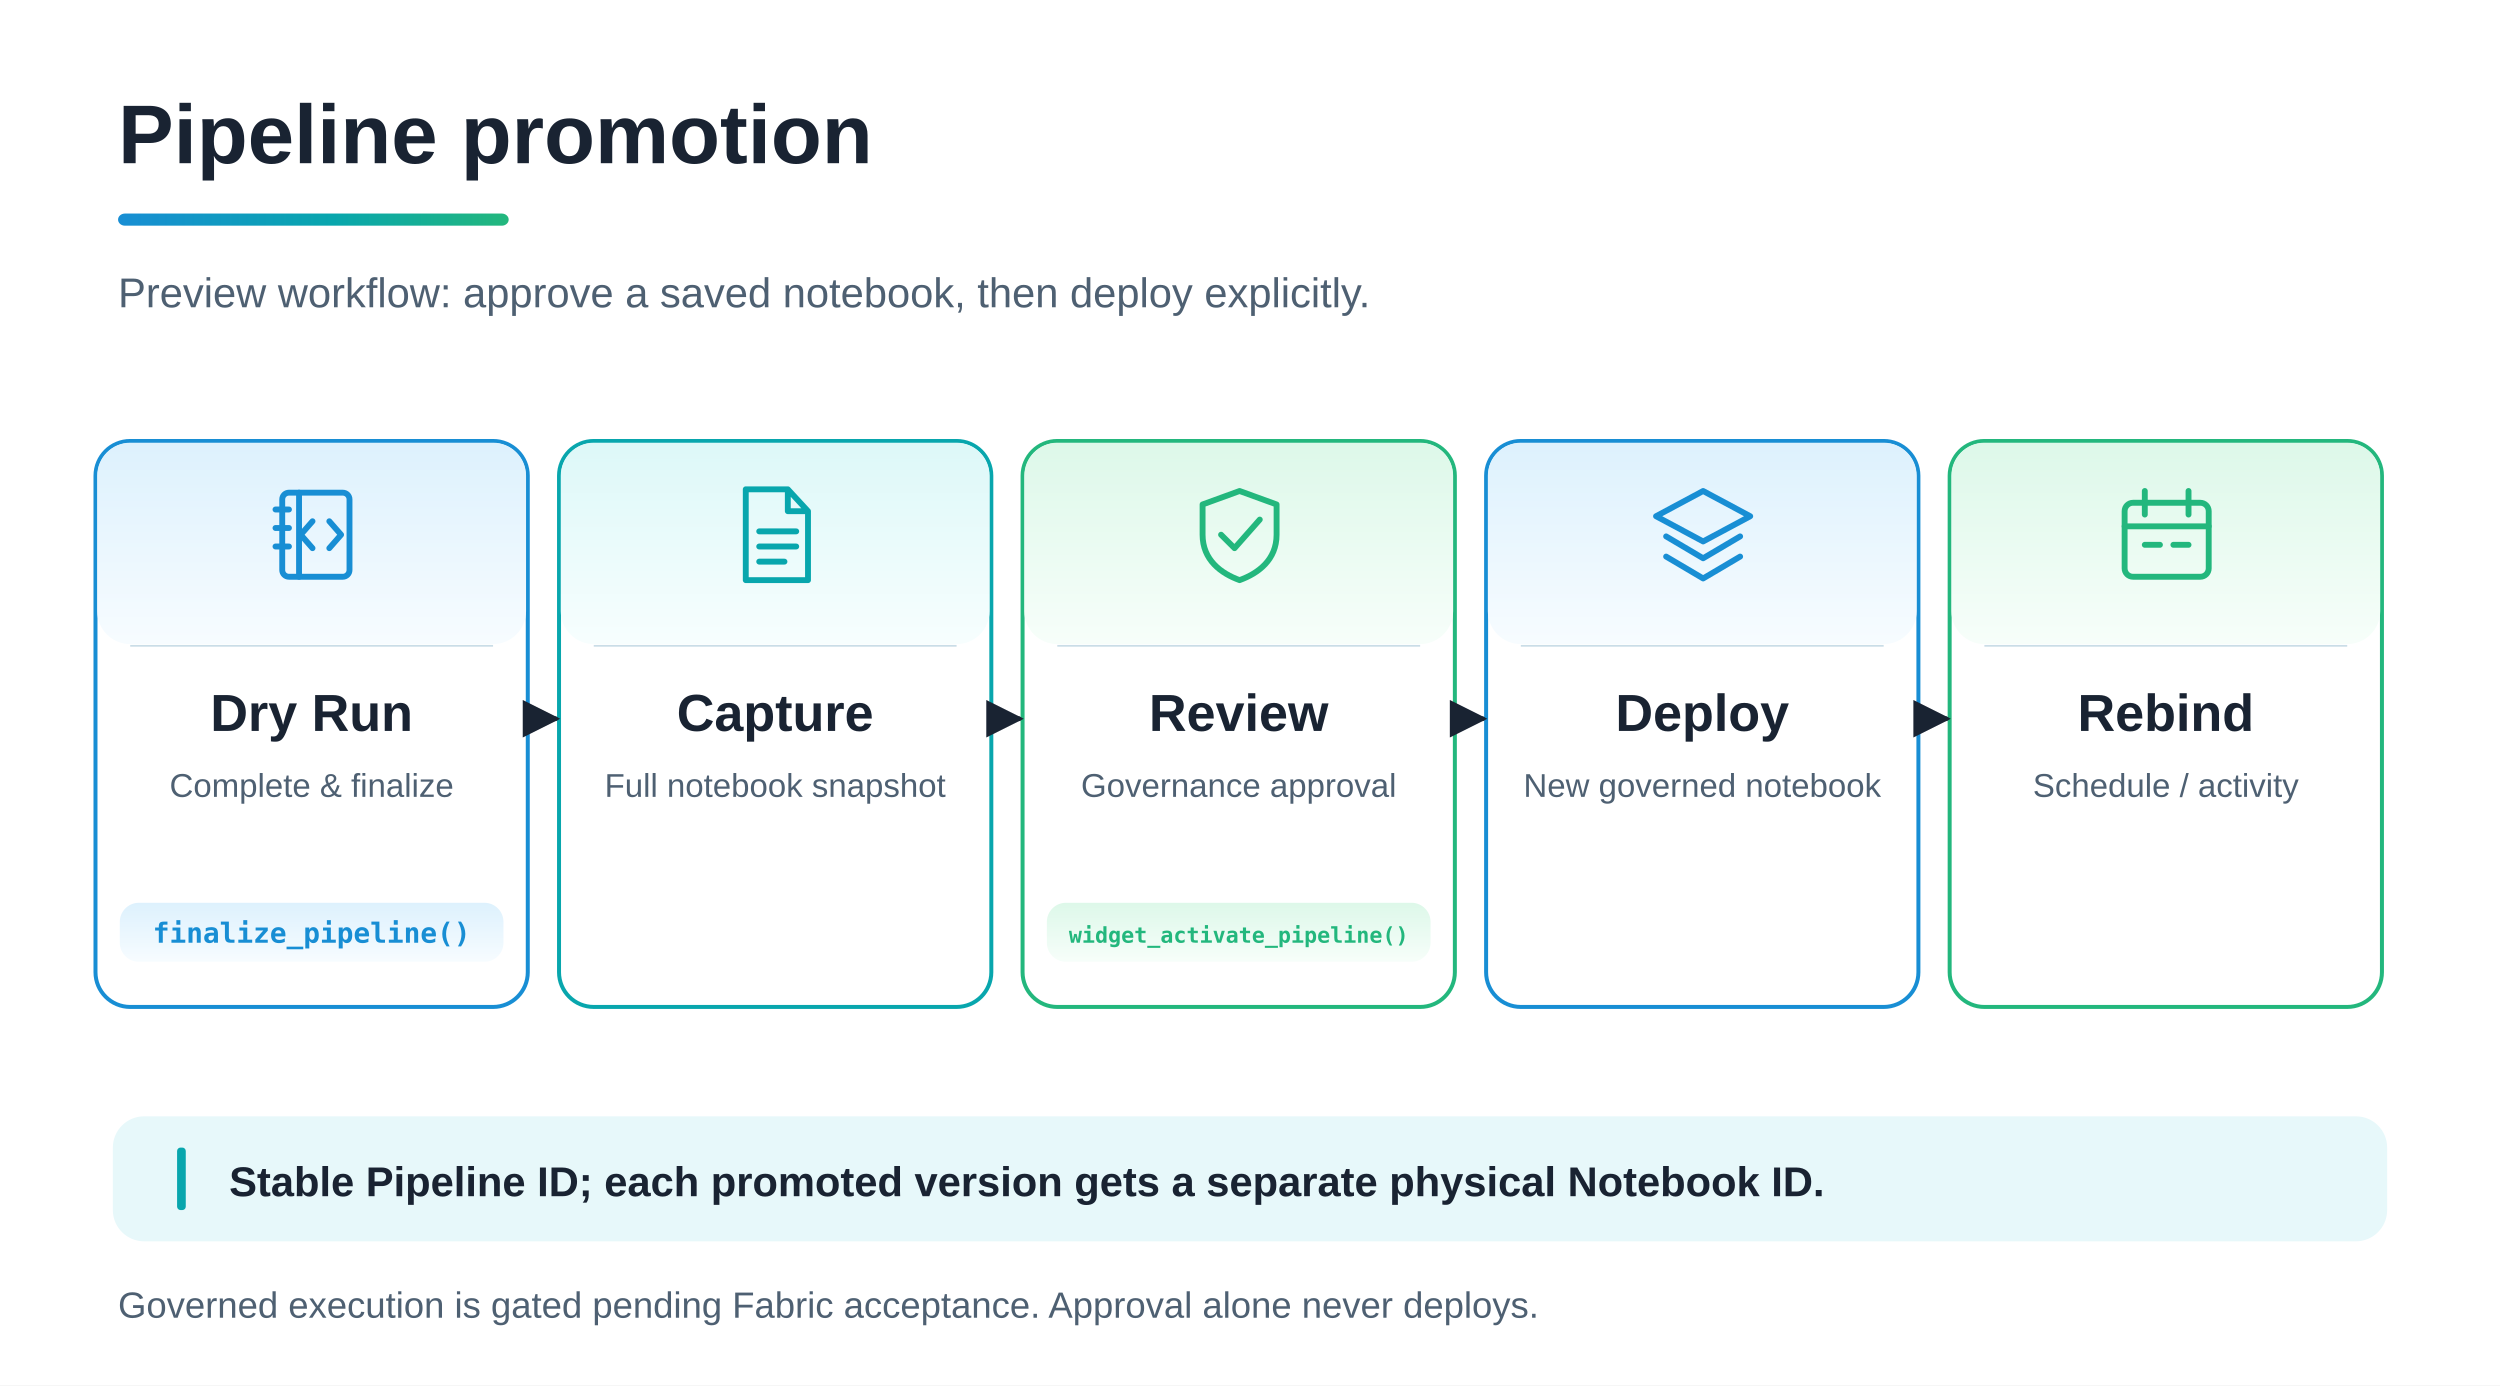
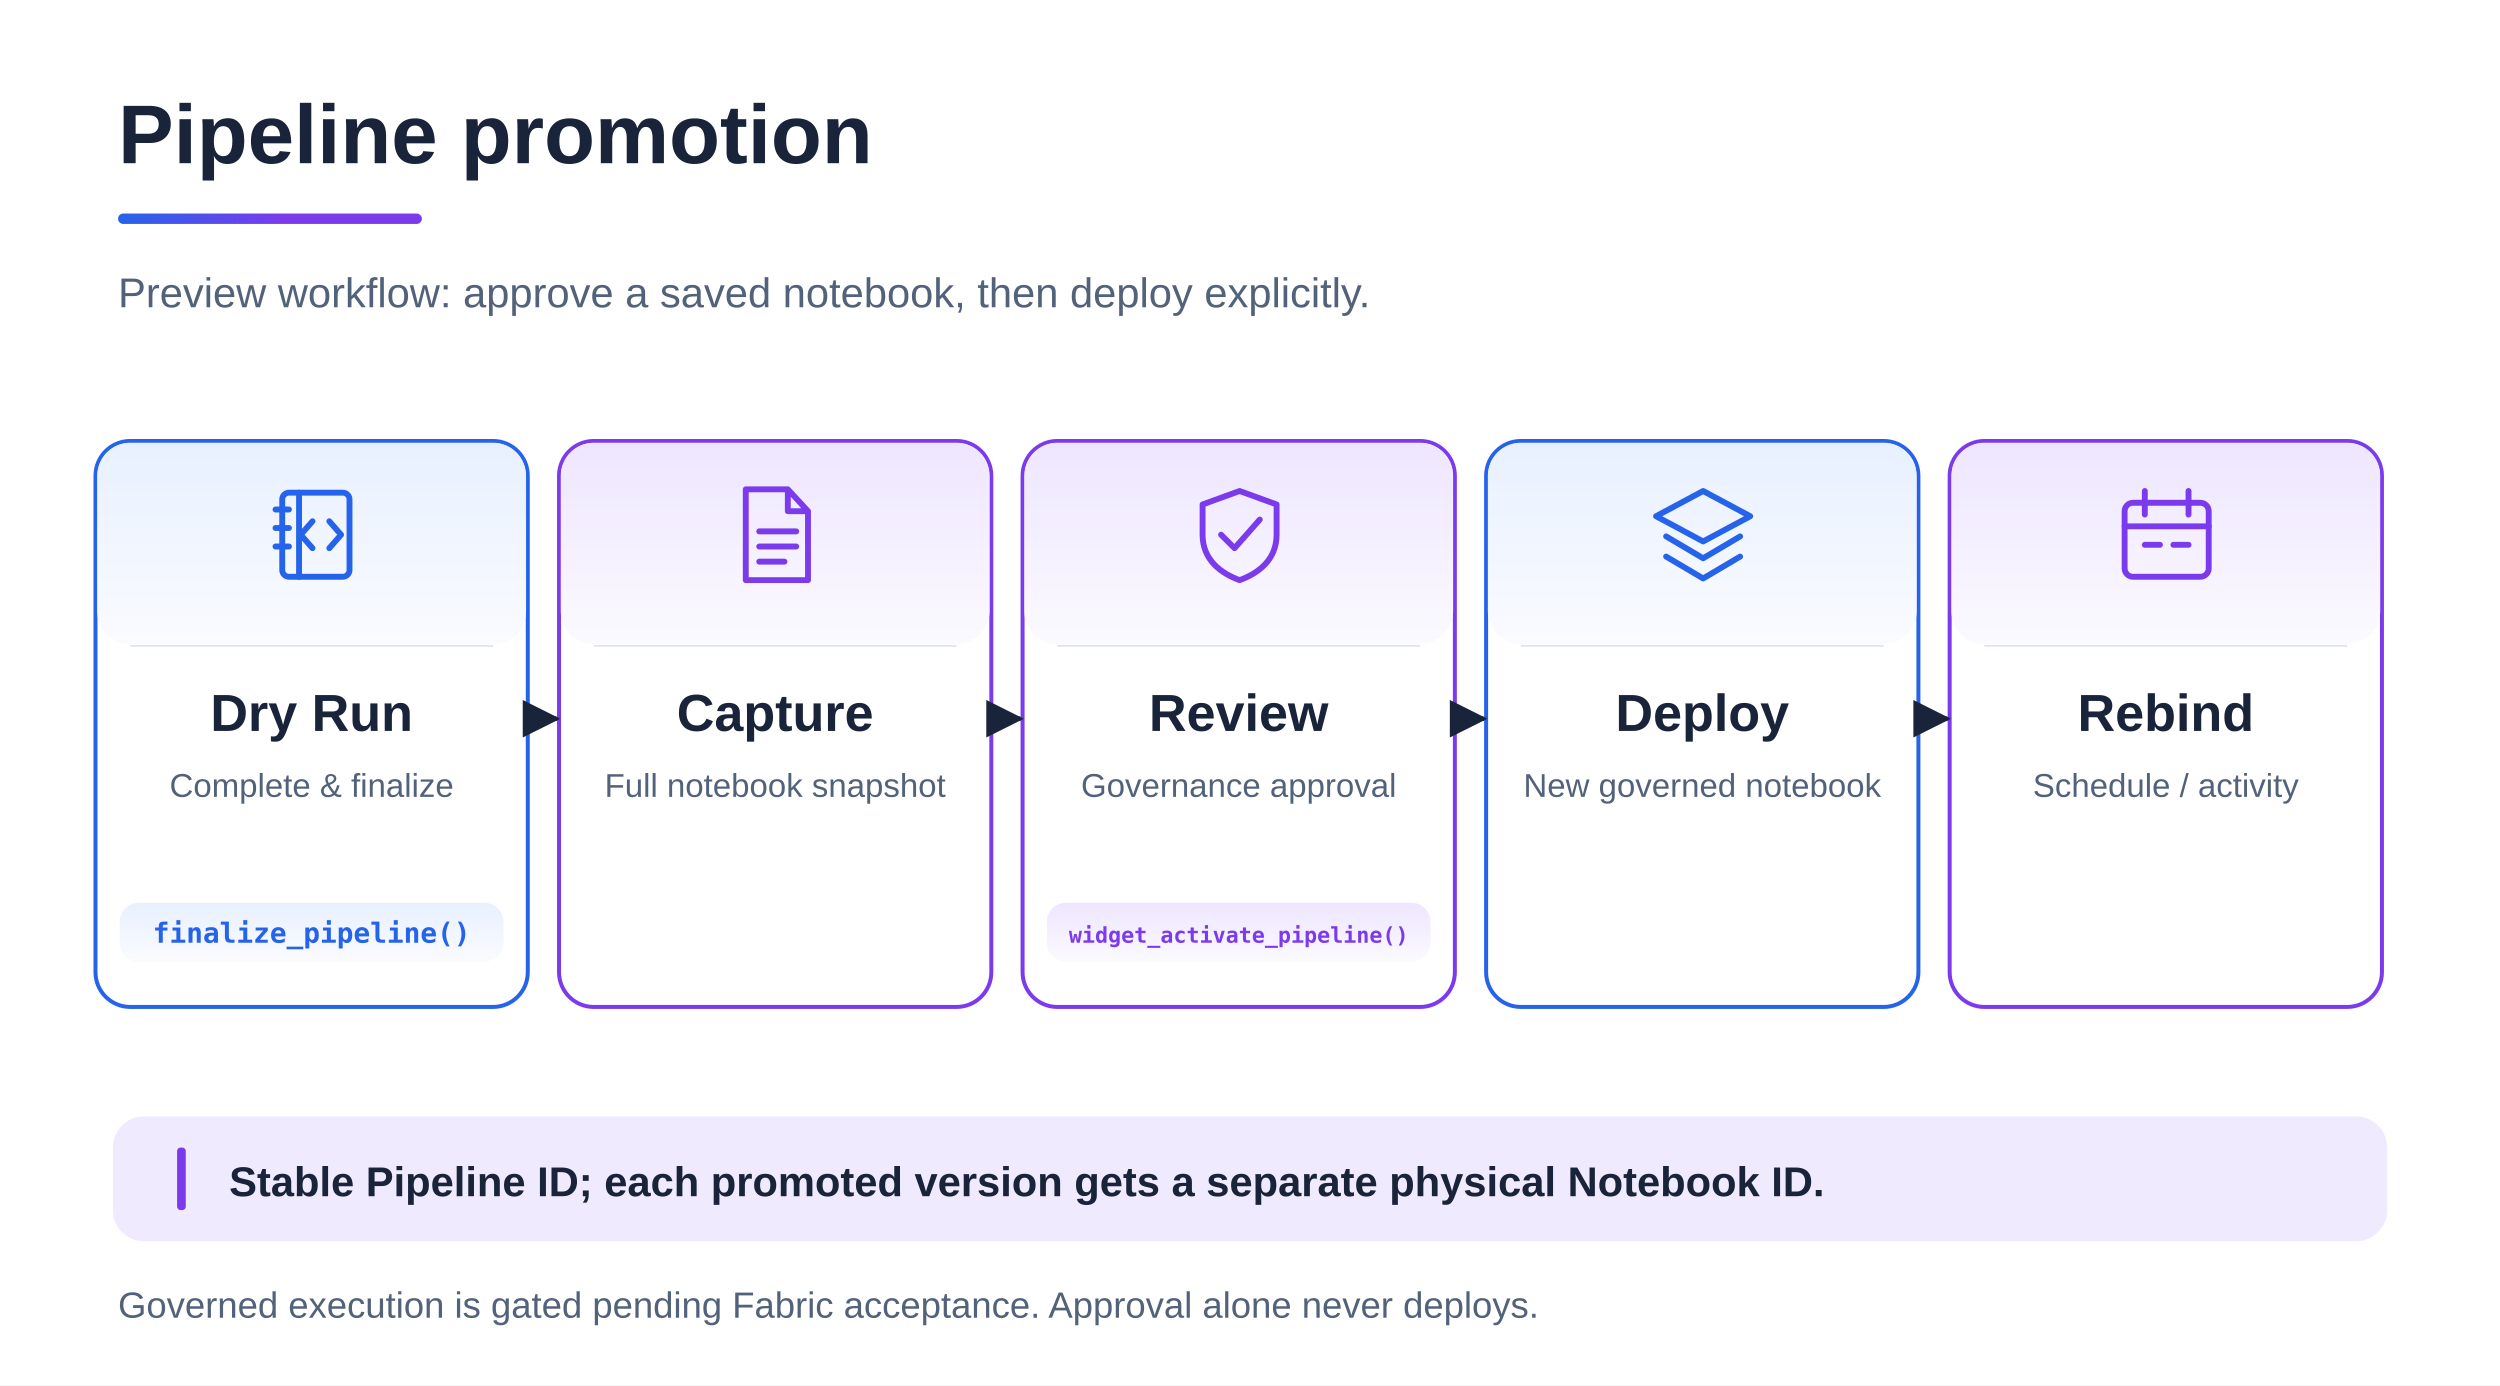
<svg xmlns="http://www.w3.org/2000/svg" width="1440" height="798" viewBox="0 0 1440 798" role="img" aria-label="Pipeline promotion">
  <defs>
    <linearGradient id="accent">
-       <stop offset="0%" stop-color="#188ED4" />
-       <stop offset="55%" stop-color="#08A6AD" />
-       <stop offset="100%" stop-color="#23B77D" />
+       <stop offset="0%" stop-color="#2563EB" />
+       <stop offset="55%" stop-color="#7C3AED" />
+       <stop offset="100%" stop-color="#7C3AED" />
    </linearGradient>
    <linearGradient id="bl" x2="0" y2="1">
-       <stop offset="0%" stop-color="#DDF1FD" />
-       <stop offset="100%" stop-color="#F7FCFF" />
+       <stop offset="0%" stop-color="#E8F0FF" />
+       <stop offset="100%" stop-color="#FAFBFF" />
    </linearGradient>
    <linearGradient id="gr" x2="0" y2="1">
-       <stop offset="0%" stop-color="#DDF8E9" />
-       <stop offset="100%" stop-color="#F7FEFA" />
+       <stop offset="0%" stop-color="#EEE6FF" />
+       <stop offset="100%" stop-color="#FBFAFF" />
    </linearGradient>
    <linearGradient id="aq" x2="0" y2="1">
-       <stop offset="0%" stop-color="#DDF8F8" />
-       <stop offset="100%" stop-color="#F7FEFE" />
+       <stop offset="0%" stop-color="#EEE6FF" />
+       <stop offset="100%" stop-color="#FBFAFF" />
    </linearGradient>
    <marker id="ar" markerWidth="8" markerHeight="8" refX="7" refY="4" orient="auto">
-       <path d="M0 0L8 4L0 8Z" fill="#192332" />
+       <path d="M0 0L8 4L0 8Z" fill="#19243A" />
    </marker>
  </defs>
  <rect width="1440" height="798" fill="#fff" />
-   <text x="68" y="94" fill="#192332" font-family="Arial,Helvetica,sans-serif" font-size="48" font-weight="700" text-anchor="start">Pipeline promotion</text>
-   <rect x="68" y="123" width="225" height="7" rx="4" fill="url(#accent)" />
-   <text x="68" y="177" fill="#4E6072" font-family="Arial,Helvetica,sans-serif" font-size="24" font-weight="400" text-anchor="start">Preview workflow: approve a saved notebook, then deploy explicitly.</text>
-   <rect x="55" y="254" width="249" height="326" rx="20" fill="#FFFFFF" stroke="#188ED4" stroke-width="2.3" />
-   <path d="M75 372H284" stroke="#CADDE7" stroke-width="1" />
+   <text x="68" y="94" fill="#19243A" font-family="Segoe UI,Arial,sans-serif" font-size="48" font-weight="700" text-anchor="start">Pipeline promotion</text>
+   <rect x="68" y="123" width="175" height="6" rx="3" fill="url(#accent)" />
+   <text x="68" y="177" fill="#52627A" font-family="Segoe UI,Arial,sans-serif" font-size="24" font-weight="400" text-anchor="start">Preview workflow: approve a saved notebook, then deploy explicitly.</text>
+   <rect x="55" y="254" width="249" height="326" rx="20" fill="#FFFFFF" stroke="#2563EB" stroke-width="2.3" />
+   <path d="M75 372H284" stroke="#DDE3F3" stroke-width="1" />
  <rect x="56" y="255" width="247" height="116" rx="19" fill="url(#bl)" stroke="none" stroke-width="0" />
-   <g transform="translate(149 277) scale(0.96875)" fill="none" stroke="#188ED4" stroke-width="3.5" stroke-linejoin="round" stroke-linecap="round">
+   <g transform="translate(149 277) scale(0.96875)" fill="none" stroke="#2563EB" stroke-width="3.5" stroke-linejoin="round" stroke-linecap="round">
    <rect x="14" y="7" width="40" height="50" rx="4" />
    <path d="M24 7v50M10 17h8M10 28h8M10 39h8M32 24l-7 8 7 8M42 24l7 8-7 8" />
  </g>
-   <text x="179.5" y="421" fill="#192332" font-family="Arial,Helvetica,sans-serif" font-size="30" font-weight="700" text-anchor="middle">Dry Run</text>
-   <text x="179.5" y="459" fill="#4E6072" font-family="Arial,Helvetica,sans-serif" font-size="19" font-weight="400" text-anchor="middle">Complete &amp; finalize</text>
+   <text x="179.5" y="421" fill="#19243A" font-family="Segoe UI,Arial,sans-serif" font-size="30" font-weight="700" text-anchor="middle">Dry Run</text>
+   <text x="179.5" y="459" fill="#52627A" font-family="Segoe UI,Arial,sans-serif" font-size="19" font-weight="400" text-anchor="middle">Complete &amp; finalize</text>
  <rect x="69" y="520" width="221" height="34" rx="11" fill="url(#bl)" stroke="none" stroke-width="0" />
-   <text x="179.5" y="543" fill="#188ED4" font-family="Consolas,Menlo,monospace" font-size="16" font-weight="600" text-anchor="middle">finalize_pipeline()</text>
-   <rect x="322" y="254" width="249" height="326" rx="20" fill="#FFFFFF" stroke="#08A6AD" stroke-width="2.3" />
-   <path d="M342 372H551" stroke="#CADDE7" stroke-width="1" />
+   <text x="179.5" y="543" fill="#2563EB" font-family="Cascadia Code,Consolas,monospace" font-size="16" font-weight="600" text-anchor="middle">finalize_pipeline()</text>
+   <rect x="322" y="254" width="249" height="326" rx="20" fill="#FFFFFF" stroke="#7C3AED" stroke-width="2.3" />
+   <path d="M342 372H551" stroke="#DDE3F3" stroke-width="1" />
  <rect x="323" y="255" width="247" height="116" rx="19" fill="url(#aq)" stroke="none" stroke-width="0" />
-   <g transform="translate(416 277) scale(0.96875)" fill="none" stroke="#08A6AD" stroke-width="3.5" stroke-linejoin="round" stroke-linecap="round">
+   <g transform="translate(416 277) scale(0.96875)" fill="none" stroke="#7C3AED" stroke-width="3.5" stroke-linejoin="round" stroke-linecap="round">
    <path d="M14 5h25l12 13v41H14zM39 5v13h12M22 30h22M22 39h22M22 48h15" />
  </g>
-   <text x="446.5" y="421" fill="#192332" font-family="Arial,Helvetica,sans-serif" font-size="30" font-weight="700" text-anchor="middle">Capture</text>
-   <text x="446.5" y="459" fill="#4E6072" font-family="Arial,Helvetica,sans-serif" font-size="19" font-weight="400" text-anchor="middle">Full notebook snapshot</text>
-   <rect x="589" y="254" width="249" height="326" rx="20" fill="#FFFFFF" stroke="#23B77D" stroke-width="2.3" />
-   <path d="M609 372H818" stroke="#CADDE7" stroke-width="1" />
+   <text x="446.5" y="421" fill="#19243A" font-family="Segoe UI,Arial,sans-serif" font-size="30" font-weight="700" text-anchor="middle">Capture</text>
+   <text x="446.5" y="459" fill="#52627A" font-family="Segoe UI,Arial,sans-serif" font-size="19" font-weight="400" text-anchor="middle">Full notebook snapshot</text>
+   <rect x="589" y="254" width="249" height="326" rx="20" fill="#FFFFFF" stroke="#7C3AED" stroke-width="2.3" />
+   <path d="M609 372H818" stroke="#DDE3F3" stroke-width="1" />
  <rect x="590" y="255" width="247" height="116" rx="19" fill="url(#gr)" stroke="none" stroke-width="0" />
-   <g transform="translate(683 277) scale(0.96875)" fill="none" stroke="#23B77D" stroke-width="3.5" stroke-linejoin="round" stroke-linecap="round">
+   <g transform="translate(683 277) scale(0.96875)" fill="none" stroke="#7C3AED" stroke-width="3.5" stroke-linejoin="round" stroke-linecap="round">
    <path d="M32 6 54 14v18c0 15-11 23-22 27C21 55 10 47 10 32V14Z" />
    <path d="m21 32 8 8 15-17" />
  </g>
-   <text x="713.5" y="421" fill="#192332" font-family="Arial,Helvetica,sans-serif" font-size="30" font-weight="700" text-anchor="middle">Review</text>
-   <text x="713.5" y="459" fill="#4E6072" font-family="Arial,Helvetica,sans-serif" font-size="19" font-weight="400" text-anchor="middle">Governance approval</text>
+   <text x="713.5" y="421" fill="#19243A" font-family="Segoe UI,Arial,sans-serif" font-size="30" font-weight="700" text-anchor="middle">Review</text>
+   <text x="713.5" y="459" fill="#52627A" font-family="Segoe UI,Arial,sans-serif" font-size="19" font-weight="400" text-anchor="middle">Governance approval</text>
  <rect x="603" y="520" width="221" height="34" rx="11" fill="url(#gr)" stroke="none" stroke-width="0" />
-   <text x="713.5" y="543" fill="#23B77D" font-family="Consolas,Menlo,monospace" font-size="12.5" font-weight="600" text-anchor="middle">widget_activate_pipeline()</text>
-   <rect x="856" y="254" width="249" height="326" rx="20" fill="#FFFFFF" stroke="#188ED4" stroke-width="2.3" />
-   <path d="M876 372H1085" stroke="#CADDE7" stroke-width="1" />
+   <text x="713.5" y="543" fill="#7C3AED" font-family="Cascadia Code,Consolas,monospace" font-size="12.5" font-weight="600" text-anchor="middle">widget_activate_pipeline()</text>
+   <rect x="856" y="254" width="249" height="326" rx="20" fill="#FFFFFF" stroke="#2563EB" stroke-width="2.3" />
+   <path d="M876 372H1085" stroke="#DDE3F3" stroke-width="1" />
  <rect x="857" y="255" width="247" height="116" rx="19" fill="url(#bl)" stroke="none" stroke-width="0" />
-   <g transform="translate(950 277) scale(0.96875)" fill="none" stroke="#188ED4" stroke-width="3.5" stroke-linejoin="round" stroke-linecap="round">
+   <g transform="translate(950 277) scale(0.96875)" fill="none" stroke="#2563EB" stroke-width="3.5" stroke-linejoin="round" stroke-linecap="round">
    <path d="M32 6 60 21 32 36 4 21 32 6ZM10 33 32 46 54 33M10 45 32 58 54 45" />
  </g>
-   <text x="980.5" y="421" fill="#192332" font-family="Arial,Helvetica,sans-serif" font-size="30" font-weight="700" text-anchor="middle">Deploy</text>
-   <text x="980.5" y="459" fill="#4E6072" font-family="Arial,Helvetica,sans-serif" font-size="19" font-weight="400" text-anchor="middle">New governed notebook</text>
-   <rect x="1123" y="254" width="249" height="326" rx="20" fill="#FFFFFF" stroke="#23B77D" stroke-width="2.3" />
-   <path d="M1143 372H1352" stroke="#CADDE7" stroke-width="1" />
+   <text x="980.5" y="421" fill="#19243A" font-family="Segoe UI,Arial,sans-serif" font-size="30" font-weight="700" text-anchor="middle">Deploy</text>
+   <text x="980.5" y="459" fill="#52627A" font-family="Segoe UI,Arial,sans-serif" font-size="19" font-weight="400" text-anchor="middle">New governed notebook</text>
+   <rect x="1123" y="254" width="249" height="326" rx="20" fill="#FFFFFF" stroke="#7C3AED" stroke-width="2.3" />
+   <path d="M1143 372H1352" stroke="#DDE3F3" stroke-width="1" />
  <rect x="1124" y="255" width="247" height="116" rx="19" fill="url(#gr)" stroke="none" stroke-width="0" />
-   <g transform="translate(1217 277) scale(0.96875)" fill="none" stroke="#23B77D" stroke-width="3.5" stroke-linejoin="round" stroke-linecap="round">
+   <g transform="translate(1217 277) scale(0.96875)" fill="none" stroke="#7C3AED" stroke-width="3.5" stroke-linejoin="round" stroke-linecap="round">
    <rect x="7" y="13" width="50" height="44" rx="5" />
    <path d="M7 27h50M19 6v14M45 6v14M19 38h9M36 38h9" />
  </g>
-   <text x="1247.5" y="421" fill="#192332" font-family="Arial,Helvetica,sans-serif" font-size="30" font-weight="700" text-anchor="middle">Rebind</text>
-   <text x="1247.5" y="459" fill="#4E6072" font-family="Arial,Helvetica,sans-serif" font-size="19" font-weight="400" text-anchor="middle">Schedule / activity</text>
-   <path d="M306 414 H320" fill="none" stroke="#192332" stroke-width="2.7" stroke-linecap="round" marker-end="url(#ar)" />
-   <path d="M573 414 H587" fill="none" stroke="#192332" stroke-width="2.7" stroke-linecap="round" marker-end="url(#ar)" />
-   <path d="M840 414 H854" fill="none" stroke="#192332" stroke-width="2.7" stroke-linecap="round" marker-end="url(#ar)" />
-   <path d="M1107 414 H1121" fill="none" stroke="#192332" stroke-width="2.7" stroke-linecap="round" marker-end="url(#ar)" />
-   <rect x="65" y="643" width="1310" height="72" rx="18" fill="#E7F8FA" stroke="none" stroke-width="0" />
-   <rect x="102" y="661" width="5" height="36" rx="2" fill="#08A6AD" />
-   <text x="132" y="689" fill="#192332" font-family="Arial,Helvetica,sans-serif" font-size="24" font-weight="600" text-anchor="start">Stable Pipeline ID; each promoted version gets a separate physical Notebook ID.</text>
-   <text x="68" y="759" fill="#4E6072" font-family="Arial,Helvetica,sans-serif" font-size="21" font-weight="400" text-anchor="start">Governed execution is gated pending Fabric acceptance. Approval alone never deploys.</text>
+   <text x="1247.5" y="421" fill="#19243A" font-family="Segoe UI,Arial,sans-serif" font-size="30" font-weight="700" text-anchor="middle">Rebind</text>
+   <text x="1247.5" y="459" fill="#52627A" font-family="Segoe UI,Arial,sans-serif" font-size="19" font-weight="400" text-anchor="middle">Schedule / activity</text>
+   <path d="M306 414 H320" fill="none" stroke="#19243A" stroke-width="2.7" stroke-linecap="round" marker-end="url(#ar)" />
+   <path d="M573 414 H587" fill="none" stroke="#19243A" stroke-width="2.7" stroke-linecap="round" marker-end="url(#ar)" />
+   <path d="M840 414 H854" fill="none" stroke="#19243A" stroke-width="2.7" stroke-linecap="round" marker-end="url(#ar)" />
+   <path d="M1107 414 H1121" fill="none" stroke="#19243A" stroke-width="2.7" stroke-linecap="round" marker-end="url(#ar)" />
+   <rect x="65" y="643" width="1310" height="72" rx="18" fill="#F0EAFF" stroke="none" stroke-width="0" />
+   <rect x="102" y="661" width="5" height="36" rx="2" fill="#7C3AED" />
+   <text x="132" y="689" fill="#19243A" font-family="Segoe UI,Arial,sans-serif" font-size="24" font-weight="600" text-anchor="start">Stable Pipeline ID; each promoted version gets a separate physical Notebook ID.</text>
+   <text x="68" y="759" fill="#52627A" font-family="Segoe UI,Arial,sans-serif" font-size="21" font-weight="400" text-anchor="start">Governed execution is gated pending Fabric acceptance. Approval alone never deploys.</text>
</svg>
